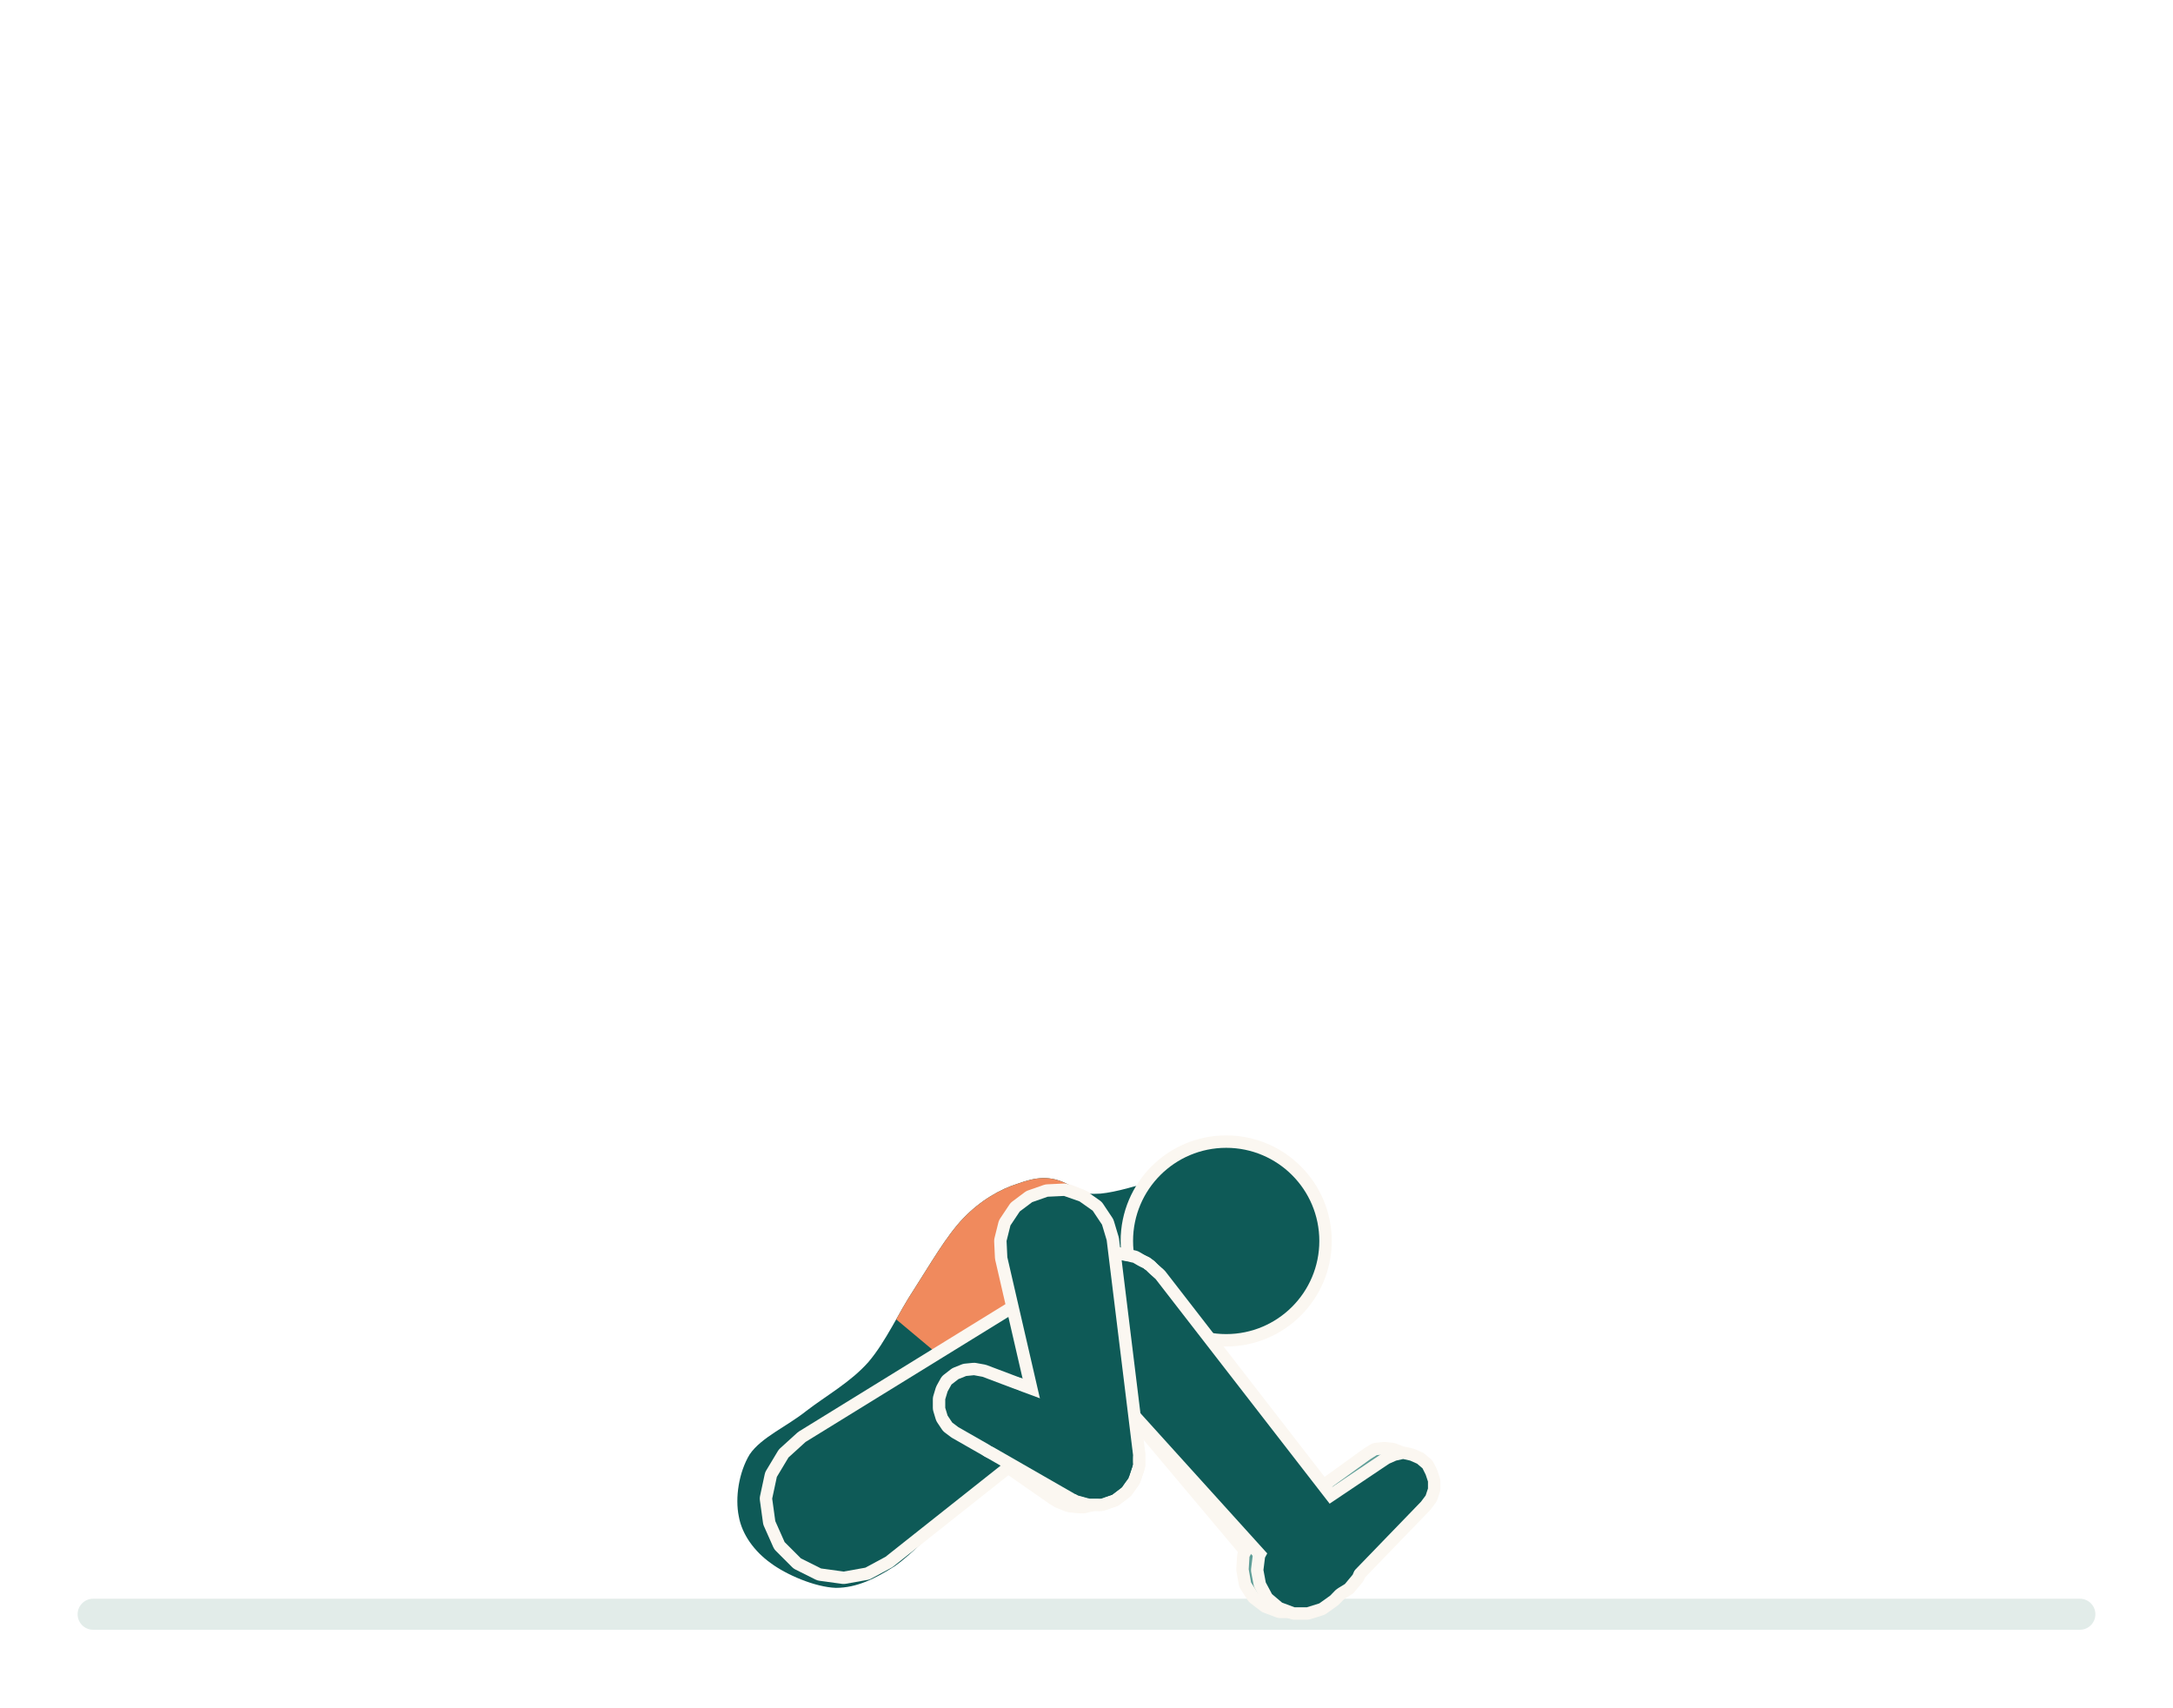
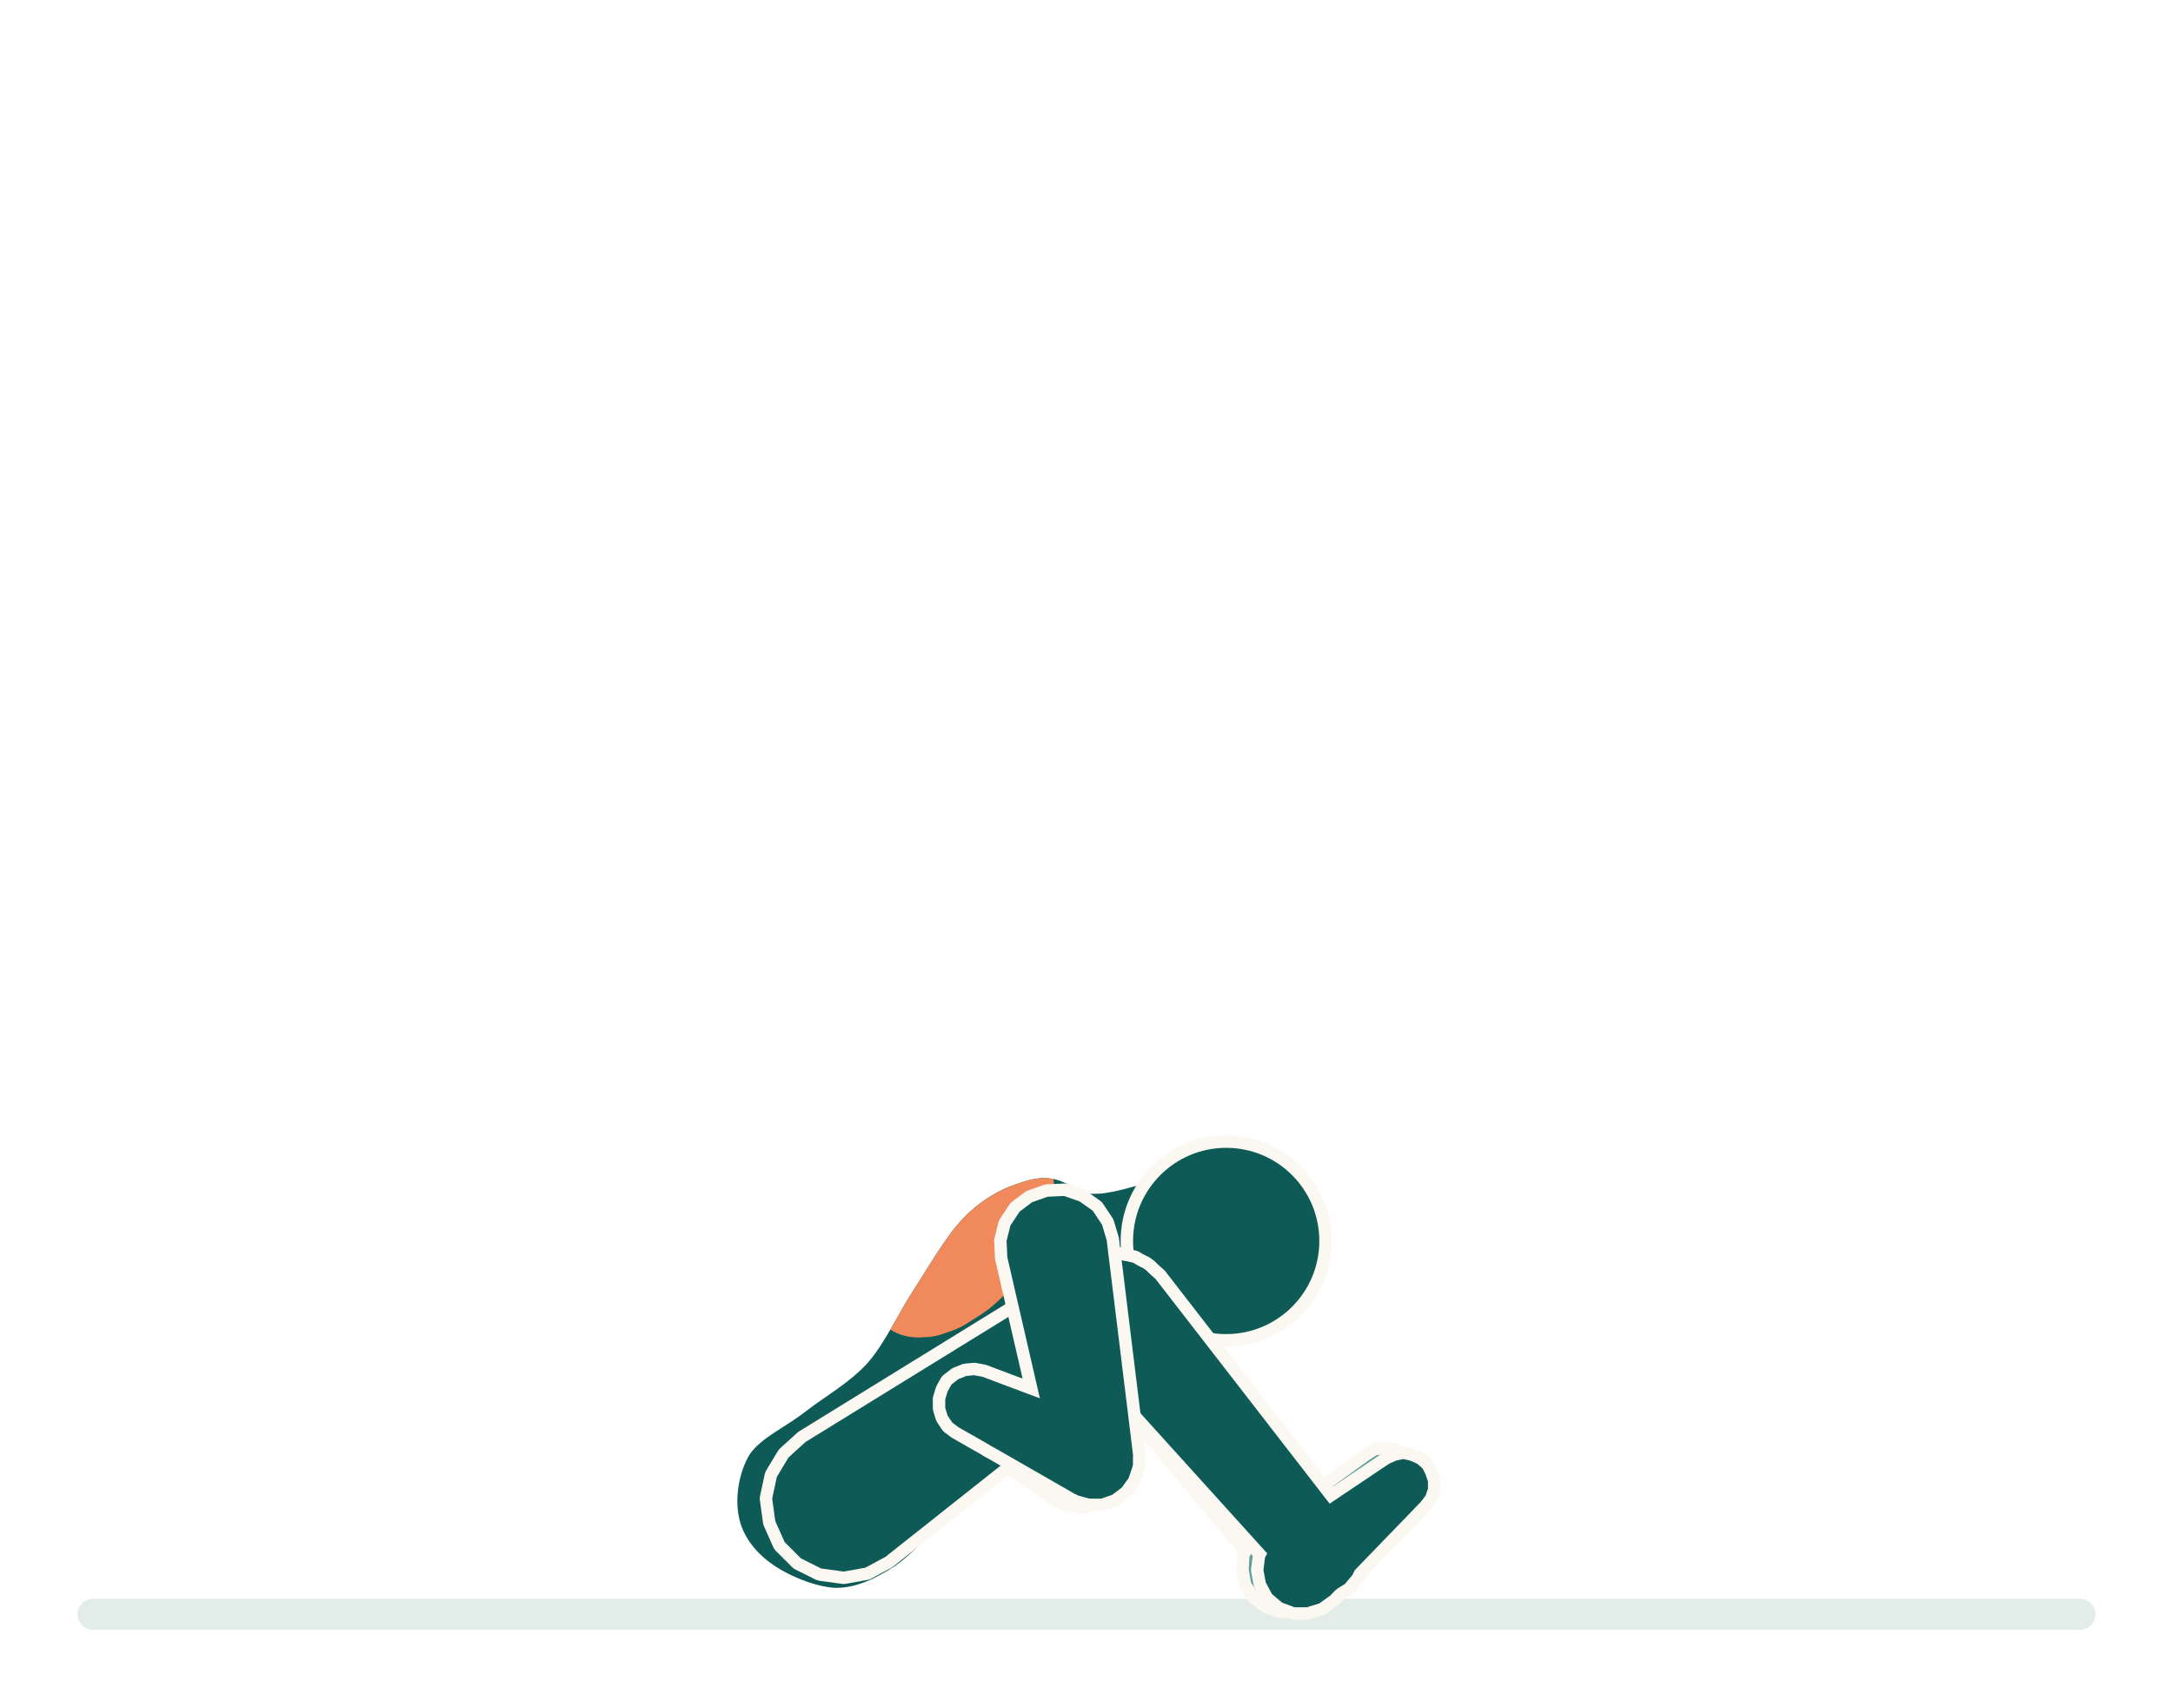
<svg xmlns="http://www.w3.org/2000/svg" viewBox="-108.5 -193.5 280 220" width="280" height="220">
  <defs>
    <clipPath id="ej-058-torso">
      <path d="M36.1 -33.7C37.5 -31.4 37.9 -29.5 37.7 -27.1C37.5 -24.6 36.6 -21.3 34.9 -19C33.2 -16.7 30.1 -15.4 27.6 -13.4C25 -11.4 21.9 -9.5 19.6 -7C17.3 -4.6 16.1 -1.3 14 1.3C11.8 3.8 9.2 6.6 6.8 8.3C4.3 9.9 1.9 11.1 -0.8 11.1C-3.5 11 -7.2 9.4 -9.2 7.9C-11.3 6.4 -12.9 4.2 -13.3 1.9C-13.8 -0.5 -13.3 -3.8 -11.9 -6.1C-10.4 -8.3 -7.1 -9.7 -4.6 -11.7C-2 -13.7 1.1 -15.4 3.4 -18C5.7 -20.7 7.3 -24.4 9.3 -27.4C11.3 -30.5 13.4 -34.2 15.6 -36.5C17.8 -38.8 20.4 -40.3 22.7 -41C24.9 -41.8 26.8 -42.1 29.1 -40.9C31.3 -39.6 34.6 -36 36.1 -33.7Z" />
    </clipPath>
    <clipPath id="ej-058-cuello">
      <path d="M24.4 -29.1C22.1 -31.1 19.5 -38 21 -39.8C22.5 -41.6 29.1 -39.4 33.3 -39.7C37.5 -40.1 43.5 -43 46.2 -42C48.9 -41 50.1 -36 49.5 -33.6C48.9 -31.3 44.2 -28.8 42.4 -28.1C40.7 -27.3 40.3 -29.2 39.1 -29.2C37.9 -29.1 37.6 -27.9 35.2 -27.9C32.7 -27.9 26.8 -27.1 24.4 -29.1Z" />
    </clipPath>
  </defs>
  <line x1="-96.5" y1="14.5" x2="159.5" y2="14.5" stroke="#E2ECE9" stroke-width="4" stroke-linecap="round" />
  <g>
    <path d="M35.6 -5.3L35.4 -3.8L34.8 -2.5L33.8 -1.3L32.6 -0.5L31.1 -0.1L29.6 -0.2L28.2 -0.7L27 -1.6L26.1 -2.9L25.6 -4.3L21.2 -31.9L21.2 -34L21.9 -36L23.2 -37.7L24.9 -38.8L27 -39.4L29.1 -39.3L31 -38.5L32.6 -37.1L33.7 -35.3L34.1 -33.3Z" fill="#FBF7F1" stroke="#FBF7F1" stroke-width="3.2" stroke-linejoin="round" />
    <path d="M17.5 -8.1L16.6 -8.9L16 -9.9L15.8 -11.1L15.8 -12.2L16.3 -13.3L17 -14.3L18 -14.9L19.1 -15.3L20.3 -15.3L21.5 -15L32.7 -9.6L34.1 -8.7L35 -7.3L35.5 -5.8L35.5 -4.1L34.9 -2.6L33.9 -1.3L32.5 -0.5L30.8 -0.1L29.2 -0.3L27.7 -1Z" fill="#FBF7F1" stroke="#FBF7F1" stroke-width="3.2" stroke-linejoin="round" />
    <path d="M13.5 -10.8L12.8 -11.5L12.2 -12.4L12 -13.5L12.1 -14.6L12.5 -15.5L13.1 -16.4L14 -17L15 -17.3L16.1 -17.3L17.1 -17L21.4 -15L22.5 -14.2L23.3 -13.2L23.7 -11.9L23.7 -10.6L23.2 -9.3L22.4 -8.3L21.2 -7.6L20 -7.3L18.7 -7.5L17.5 -8.1Z" fill="#FBF7F1" stroke="#FBF7F1" stroke-width="3.2" stroke-linejoin="round" />
    <path d="M35.6 -5.3L35.4 -3.8L34.8 -2.5L33.8 -1.3L32.6 -0.5L31.1 -0.1L29.6 -0.2L28.2 -0.7L27 -1.6L26.1 -2.9L25.6 -4.3L21.2 -31.9L21.2 -34L21.9 -36L23.2 -37.7L24.9 -38.8L27 -39.4L29.1 -39.3L31 -38.5L32.6 -37.1L33.7 -35.3L34.1 -33.3Z" fill="#5F9E98" />
    <path d="M17.5 -8.1L16.6 -8.9L16 -9.9L15.8 -11.1L15.8 -12.2L16.3 -13.3L17 -14.3L18 -14.9L19.1 -15.3L20.3 -15.3L21.5 -15L32.7 -9.6L34.1 -8.7L35 -7.3L35.5 -5.8L35.5 -4.1L34.9 -2.6L33.9 -1.3L32.5 -0.5L30.8 -0.1L29.2 -0.3L27.7 -1Z" fill="#5F9E98" />
    <path d="M13.5 -10.8L12.8 -11.5L12.2 -12.4L12 -13.5L12.1 -14.6L12.5 -15.5L13.1 -16.4L14 -17L15 -17.3L16.1 -17.3L17.1 -17L21.4 -15L22.5 -14.2L23.3 -13.2L23.7 -11.9L23.7 -10.6L23.2 -9.3L22.4 -8.3L21.2 -7.6L20 -7.3L18.7 -7.5L17.5 -8.1Z" fill="#5F9E98" />
  </g>
  <g>
    <path d="M30.7 -31.3L32.5 -32.1L34.5 -32.4L36.4 -32L38.1 -31.2L39.5 -29.8L40.5 -28.1L40.8 -26.1L40.6 -24.2L39.8 -22.4L38.5 -20.9L5.8 6.9L3.3 8.4L0.5 9L-2.4 8.7L-5.1 7.4L-7.2 5.4L-8.5 2.8L-9 -0.1L-8.5 -2.9L-7.1 -5.5L-5 -7.5Z" fill="#FBF7F1" stroke="#FBF7F1" stroke-width="3.2" stroke-linejoin="round" />
    <path d="M63.6 3.5L64.3 4.9L64.6 6.4L64.4 7.9L63.7 9.3L62.7 10.4L61.3 11.1L59.8 11.4L58.3 11.3L56.9 10.7L55.8 9.7L29.4 -21.7L28.3 -23.5L27.9 -25.5L28.1 -27.6L28.9 -29.5L30.3 -31L32.2 -32L34.2 -32.4L36.3 -32.1L38.1 -31.2L39.6 -29.7Z" fill="#FBF7F1" stroke="#FBF7F1" stroke-width="3.2" stroke-linejoin="round" />
    <path d="M68.1 -5.5L68.9 -6L69.9 -6.1L70.8 -6L71.6 -5.7L72.4 -5.1L72.9 -4.3L73.2 -3.4L73.2 -2.5L72.9 -1.6L72.4 -0.8L61.1 11.8L59.8 12.8L58.2 13.4L56.5 13.4L54.9 12.8L53.6 11.8L52.7 10.4L52.4 8.7L52.5 7.1L53.3 5.6L54.4 4.4Z" fill="#FBF7F1" stroke="#FBF7F1" stroke-width="3.2" stroke-linejoin="round" />
    <path d="M30.7 -31.3L32.5 -32.1L34.5 -32.4L36.4 -32L38.1 -31.2L39.5 -29.8L40.5 -28.1L40.8 -26.1L40.6 -24.2L39.8 -22.4L38.5 -20.9L5.8 6.9L3.3 8.4L0.5 9L-2.4 8.7L-5.1 7.4L-7.2 5.4L-8.5 2.8L-9 -0.1L-8.5 -2.9L-7.1 -5.5L-5 -7.5Z" fill="#5F9E98" />
    <path d="M63.6 3.5L64.3 4.9L64.6 6.4L64.4 7.9L63.7 9.3L62.7 10.4L61.3 11.1L59.8 11.4L58.3 11.3L56.9 10.7L55.8 9.7L29.4 -21.7L28.3 -23.5L27.9 -25.5L28.1 -27.6L28.9 -29.5L30.3 -31L32.2 -32L34.2 -32.4L36.3 -32.1L38.1 -31.2L39.6 -29.7Z" fill="#5F9E98" />
    <path d="M68.1 -5.5L68.9 -6L69.9 -6.1L70.8 -6L71.6 -5.7L72.4 -5.1L72.9 -4.3L73.2 -3.4L73.2 -2.5L72.9 -1.6L72.4 -0.8L61.1 11.8L59.8 12.8L58.2 13.4L56.5 13.4L54.9 12.8L53.6 11.8L52.7 10.4L52.4 8.7L52.5 7.1L53.3 5.6L54.4 4.4Z" fill="#5F9E98" />
  </g>
  <path d="M36.1 -33.7C37.5 -31.4 37.9 -29.5 37.7 -27.1C37.5 -24.6 36.6 -21.3 34.9 -19C33.2 -16.7 30.1 -15.4 27.6 -13.4C25 -11.4 21.9 -9.5 19.6 -7C17.3 -4.6 16.1 -1.3 14 1.3C11.8 3.8 9.2 6.6 6.8 8.3C4.3 9.9 1.9 11.1 -0.8 11.1C-3.5 11 -7.2 9.4 -9.2 7.9C-11.3 6.4 -12.9 4.2 -13.3 1.9C-13.8 -0.5 -13.3 -3.8 -11.9 -6.1C-10.4 -8.3 -7.1 -9.7 -4.6 -11.7C-2 -13.7 1.1 -15.4 3.4 -18C5.7 -20.7 7.3 -24.4 9.3 -27.4C11.3 -30.5 13.4 -34.2 15.6 -36.5C17.8 -38.8 20.4 -40.3 22.7 -41C24.9 -41.8 26.8 -42.1 29.1 -40.9C31.3 -39.6 34.6 -36 36.1 -33.7Z" fill="#0E5A57" />
  <path d="M24.4 -29.1C22.1 -31.1 19.5 -38 21 -39.8C22.5 -41.6 29.1 -39.4 33.3 -39.7C37.5 -40.1 43.5 -43 46.2 -42C48.9 -41 50.1 -36 49.5 -33.6C48.9 -31.3 44.2 -28.8 42.4 -28.1C40.7 -27.3 40.3 -29.2 39.1 -29.2C37.9 -29.1 37.6 -27.9 35.2 -27.9C32.7 -27.9 26.8 -27.1 24.4 -29.1Z" fill="#0E5A57" />
-   <path d="M-16.2 -42.9L4.7 -67.8L35.4 -42.1L14.5 -17.2Z" fill="#F08A5D" clip-path="url(#ej-058-torso)" />
+   <path d="M25.1 -45.5C25.7 -45 26.2 -44.3 26.6 -43.6C26.9 -42.9 27.2 -42 27.3 -41.1C27.4 -40.1 27.3 -39.1 27.2 -38C27 -37 26.7 -35.8 26.3 -34.7C25.8 -33.6 25.3 -32.5 24.6 -31.4C24 -30.3 23.2 -29.2 22.4 -28.2C21.5 -27.2 20.6 -26.3 19.6 -25.4C18.7 -24.6 17.6 -23.9 16.6 -23.3C15.6 -22.6 14.5 -22.1 13.5 -21.8C12.5 -21.4 11.5 -21.2 10.6 -21.2C9.6 -21.1 8.7 -21.2 8 -21.4C7.2 -21.6 6.4 -22 5.8 -22.5C5.2 -23 4.7 -23.7 4.4 -24.4C4 -25.1 3.8 -26 3.7 -26.9C3.6 -27.9 3.6 -28.9 3.8 -30C4 -31 4.3 -32.2 4.7 -33.3C5.1 -34.4 5.7 -35.5 6.3 -36.6C7 -37.7 7.8 -38.8 8.6 -39.8C9.4 -40.8 10.4 -41.7 11.3 -42.6C12.3 -43.4 13.3 -44.2 14.3 -44.8C15.3 -45.4 16.4 -45.9 17.4 -46.2C18.4 -46.6 19.5 -46.8 20.4 -46.8C21.3 -46.9 22.2 -46.8 23 -46.6C23.8 -46.4 24.5 -46 25.1 -45.5Z" fill="#F08A5D" clip-path="url(#ej-058-torso)" />
  <circle cx="49.5" cy="-33.6" r="12" fill="#0E5A57" stroke="#FBF7F1" stroke-width="3.2" paint-order="stroke" />
  <g>
    <path d="M31.8 -30.2L33.6 -31L35.6 -31.2L37.5 -30.8L39.2 -29.8L40.5 -28.4L41.4 -26.6L41.7 -24.7L41.4 -22.8L40.6 -21L39.3 -19.6L5.6 7.1L3 8.5L0.2 9L-2.7 8.6L-5.3 7.3L-7.4 5.2L-8.6 2.5L-9 -0.4L-8.4 -3.2L-6.9 -5.7L-4.7 -7.7Z" fill="#FBF7F1" stroke="#FBF7F1" stroke-width="3.2" stroke-linejoin="round" />
    <path d="M65.5 3.7L66.3 5L66.6 6.5L66.4 8L65.8 9.4L64.8 10.6L63.5 11.4L62 11.7L60.5 11.6L59.1 11.1L57.9 10.1L30.4 -20.3L29.3 -22.1L28.8 -24.1L28.9 -26.1L29.7 -28.1L31 -29.6L32.8 -30.7L34.9 -31.2L36.9 -30.9L38.8 -30.1L40.4 -28.7Z" fill="#FBF7F1" stroke="#FBF7F1" stroke-width="3.2" stroke-linejoin="round" />
    <path d="M70.5 -4.9L71.4 -5.3L72.3 -5.5L73.2 -5.3L74.1 -4.9L74.8 -4.3L75.2 -3.5L75.5 -2.6L75.5 -1.7L75.2 -0.8L74.6 0L62.9 12.1L61.5 13.1L59.9 13.6L58.3 13.6L56.7 13L55.4 11.9L54.6 10.4L54.3 8.8L54.5 7.2L55.3 5.7L56.5 4.5Z" fill="#FBF7F1" stroke="#FBF7F1" stroke-width="3.2" stroke-linejoin="round" />
    <path d="M31.8 -30.2L33.6 -31L35.6 -31.2L37.5 -30.8L39.2 -29.8L40.5 -28.4L41.4 -26.6L41.7 -24.7L41.4 -22.8L40.6 -21L39.3 -19.6L5.6 7.1L3 8.5L0.2 9L-2.7 8.6L-5.3 7.3L-7.4 5.2L-8.6 2.5L-9 -0.4L-8.4 -3.2L-6.9 -5.7L-4.7 -7.7Z" fill="#0E5A57" />
    <path d="M65.5 3.7L66.3 5L66.6 6.5L66.4 8L65.8 9.4L64.8 10.6L63.5 11.4L62 11.7L60.5 11.6L59.1 11.1L57.9 10.1L30.4 -20.3L29.3 -22.1L28.8 -24.1L28.9 -26.1L29.7 -28.1L31 -29.6L32.8 -30.7L34.9 -31.2L36.9 -30.9L38.8 -30.1L40.4 -28.7Z" fill="#0E5A57" />
    <path d="M70.5 -4.9L71.4 -5.3L72.3 -5.5L73.2 -5.3L74.1 -4.9L74.8 -4.3L75.2 -3.5L75.5 -2.6L75.5 -1.7L75.2 -0.8L74.6 0L62.9 12.1L61.5 13.1L59.9 13.6L58.3 13.6L56.7 13L55.4 11.9L54.6 10.4L54.3 8.8L54.5 7.2L55.3 5.7L56.5 4.5Z" fill="#0E5A57" />
  </g>
  <g>
    <path d="M37.5 -6L37.4 -4.5L36.9 -3L36 -1.8L34.8 -0.9L33.4 -0.4L31.9 -0.4L30.4 -0.8L29.1 -1.7L28.2 -2.8L27.6 -4.2L21.3 -31.5L21.2 -33.6L21.7 -35.6L22.9 -37.4L24.5 -38.6L26.5 -39.3L28.6 -39.4L30.6 -38.7L32.3 -37.5L33.5 -35.7L34.1 -33.7Z" fill="#FBF7F1" stroke="#FBF7F1" stroke-width="3.2" stroke-linejoin="round" />
    <path d="M19.2 -7.2L18.3 -7.9L17.6 -8.9L17.2 -10L17.2 -11.2L17.5 -12.3L18.2 -13.3L19.1 -14.1L20.2 -14.5L21.4 -14.6L22.6 -14.4L34.2 -10.1L35.7 -9.2L36.8 -8L37.4 -6.5L37.5 -4.8L37 -3.3L36.1 -1.9L34.8 -0.9L33.2 -0.4L31.6 -0.5L30 -1Z" fill="#FBF7F1" stroke="#FBF7F1" stroke-width="3.2" stroke-linejoin="round" />
    <path d="M15 -9.6L14.2 -10.2L13.6 -11.1L13.3 -12.1L13.3 -13.2L13.6 -14.2L14.1 -15.1L15 -15.8L16 -16.2L17 -16.3L18.1 -16.1L22.6 -14.4L23.7 -13.7L24.6 -12.8L25.1 -11.5L25.2 -10.2L24.8 -9L24.1 -7.9L23 -7.1L21.7 -6.7L20.4 -6.7L19.2 -7.2Z" fill="#FBF7F1" stroke="#FBF7F1" stroke-width="3.2" stroke-linejoin="round" />
    <path d="M37.5 -6L37.4 -4.5L36.9 -3L36 -1.8L34.8 -0.9L33.4 -0.4L31.9 -0.4L30.4 -0.8L29.1 -1.7L28.2 -2.8L27.6 -4.2L21.3 -31.5L21.2 -33.6L21.7 -35.6L22.9 -37.4L24.5 -38.6L26.5 -39.3L28.6 -39.4L30.6 -38.7L32.3 -37.5L33.5 -35.7L34.1 -33.7Z" fill="#0E5A57" />
    <path d="M19.2 -7.2L18.3 -7.9L17.6 -8.9L17.2 -10L17.2 -11.2L17.5 -12.3L18.2 -13.3L19.1 -14.1L20.2 -14.5L21.4 -14.6L22.6 -14.4L34.2 -10.1L35.7 -9.2L36.8 -8L37.4 -6.5L37.5 -4.8L37 -3.3L36.1 -1.9L34.8 -0.9L33.2 -0.4L31.6 -0.5L30 -1Z" fill="#0E5A57" />
    <path d="M15 -9.6L14.2 -10.2L13.6 -11.1L13.3 -12.1L13.3 -13.2L13.6 -14.2L14.1 -15.1L15 -15.8L16 -16.2L17 -16.3L18.1 -16.1L22.6 -14.4L23.7 -13.7L24.6 -12.8L25.1 -11.5L25.2 -10.2L24.8 -9L24.1 -7.9L23 -7.1L21.7 -6.7L20.4 -6.7L19.2 -7.2Z" fill="#0E5A57" />
  </g>
</svg>
